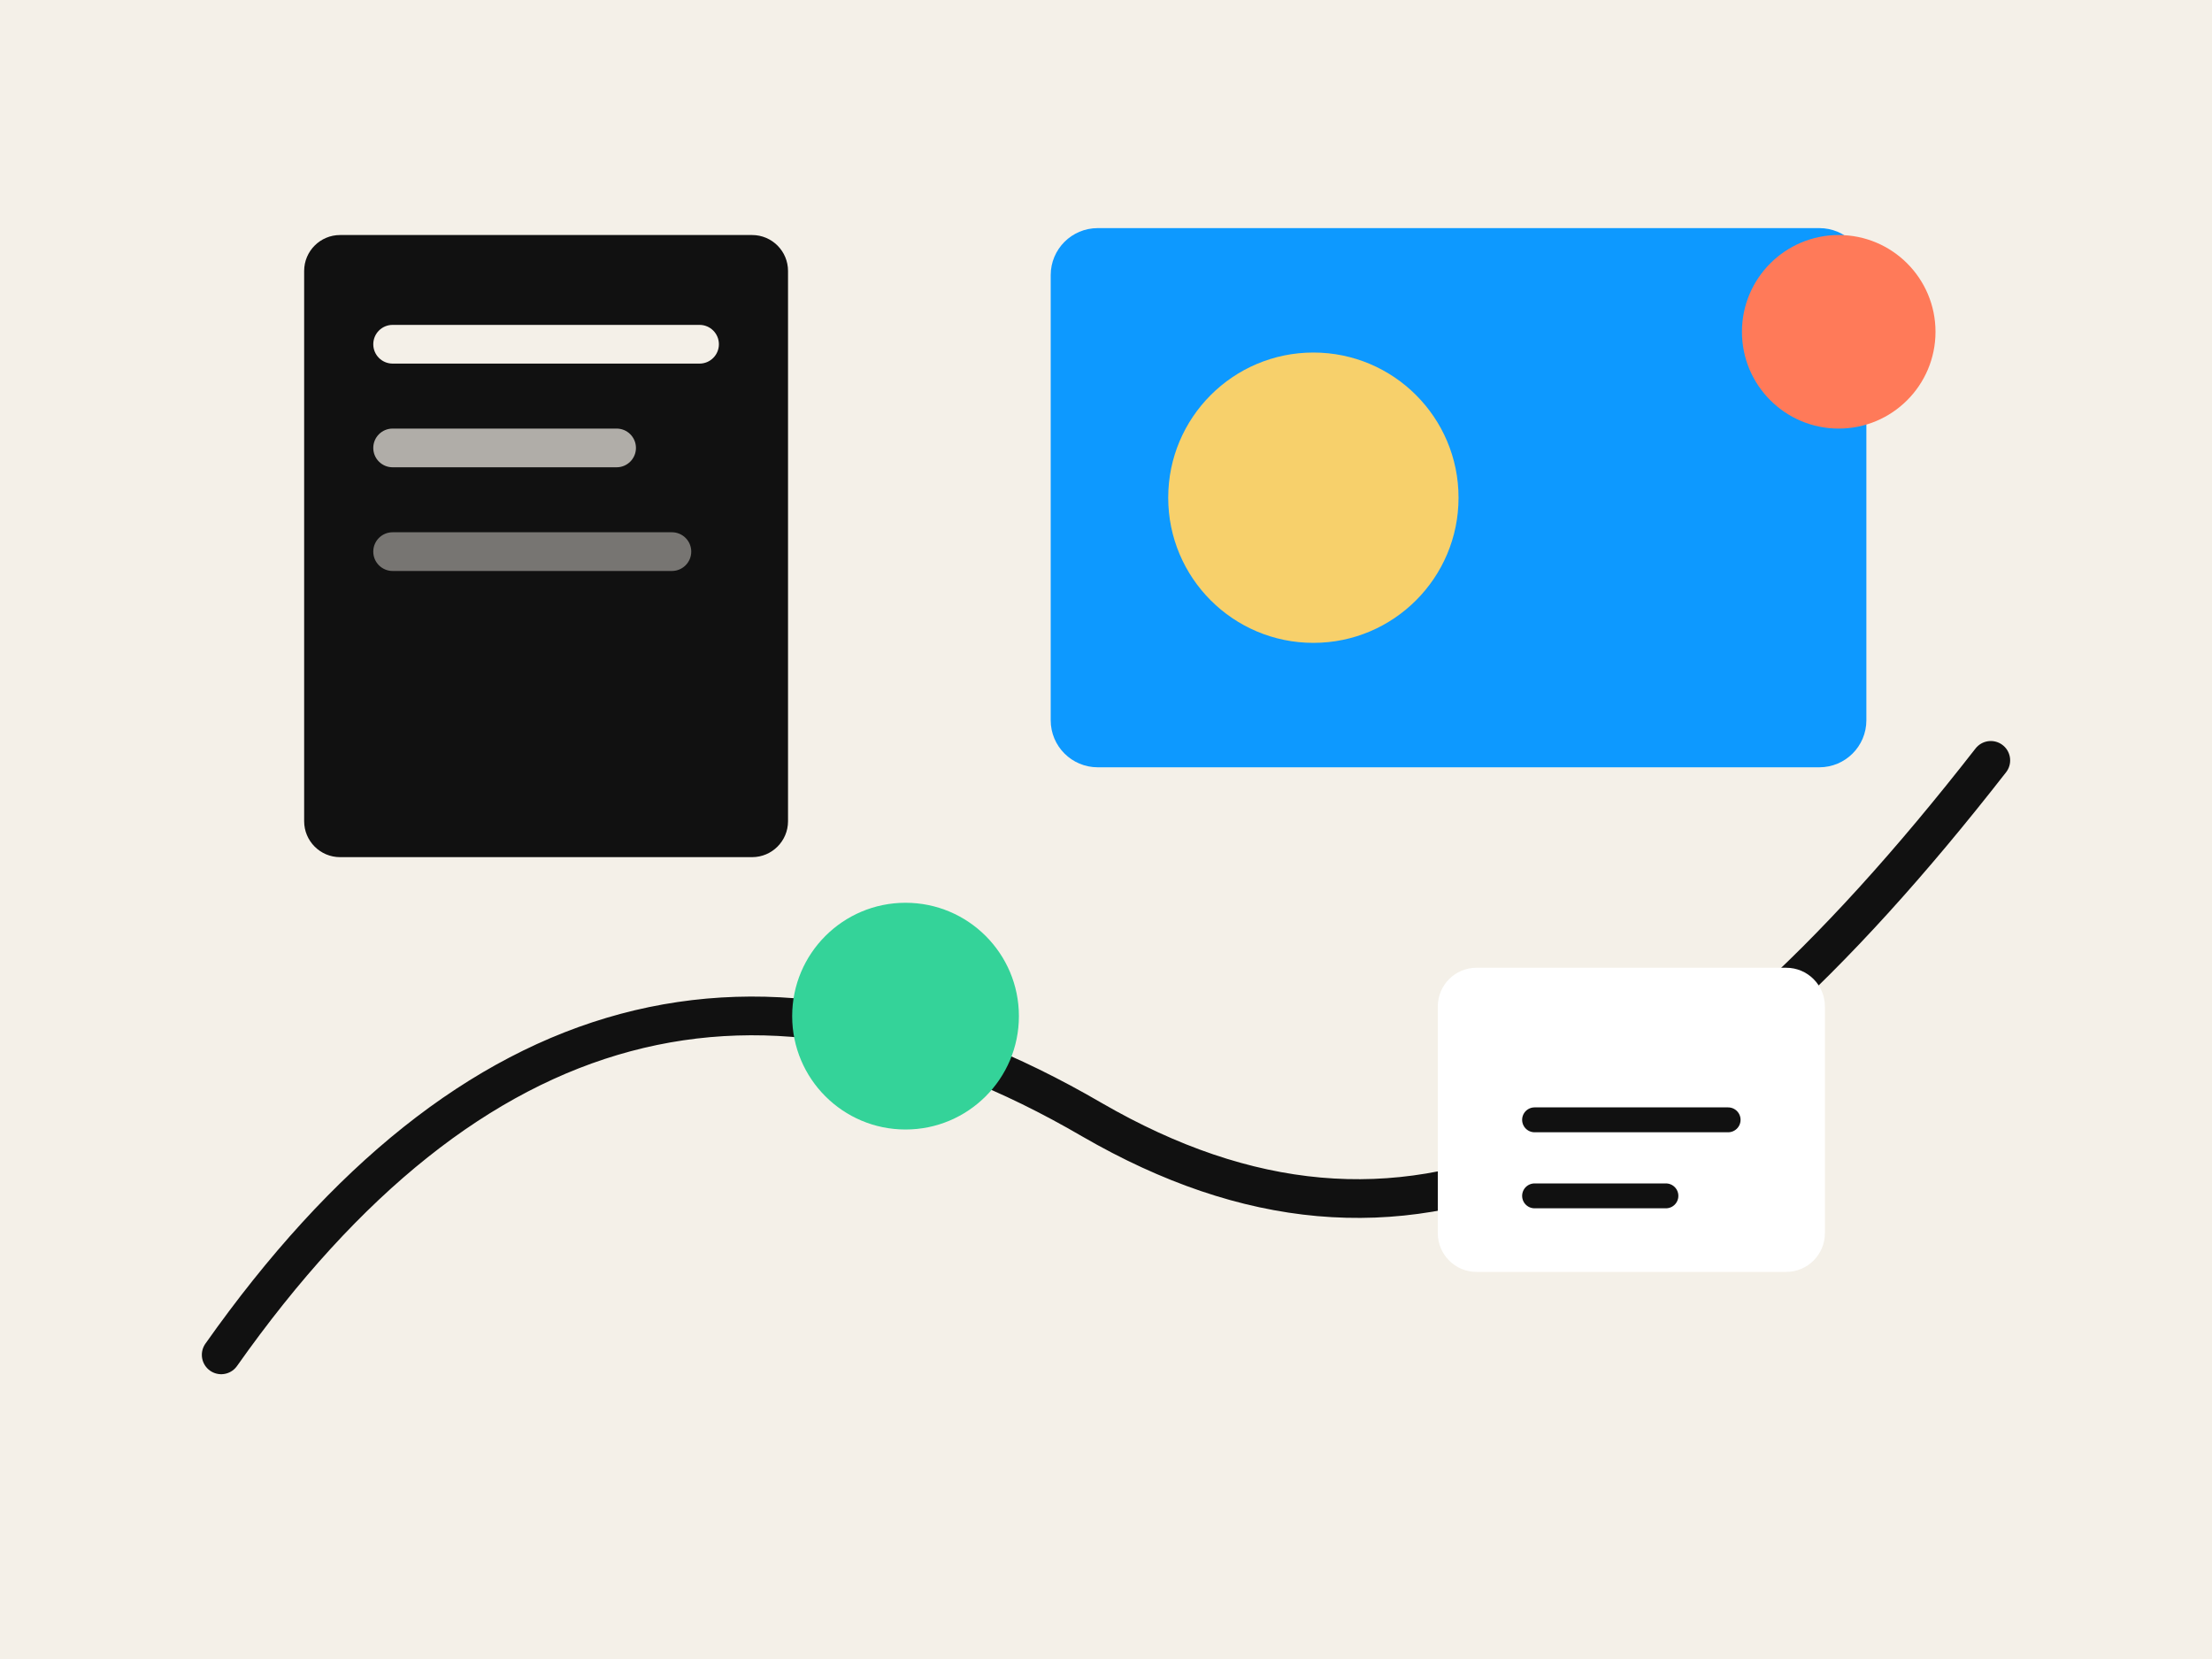
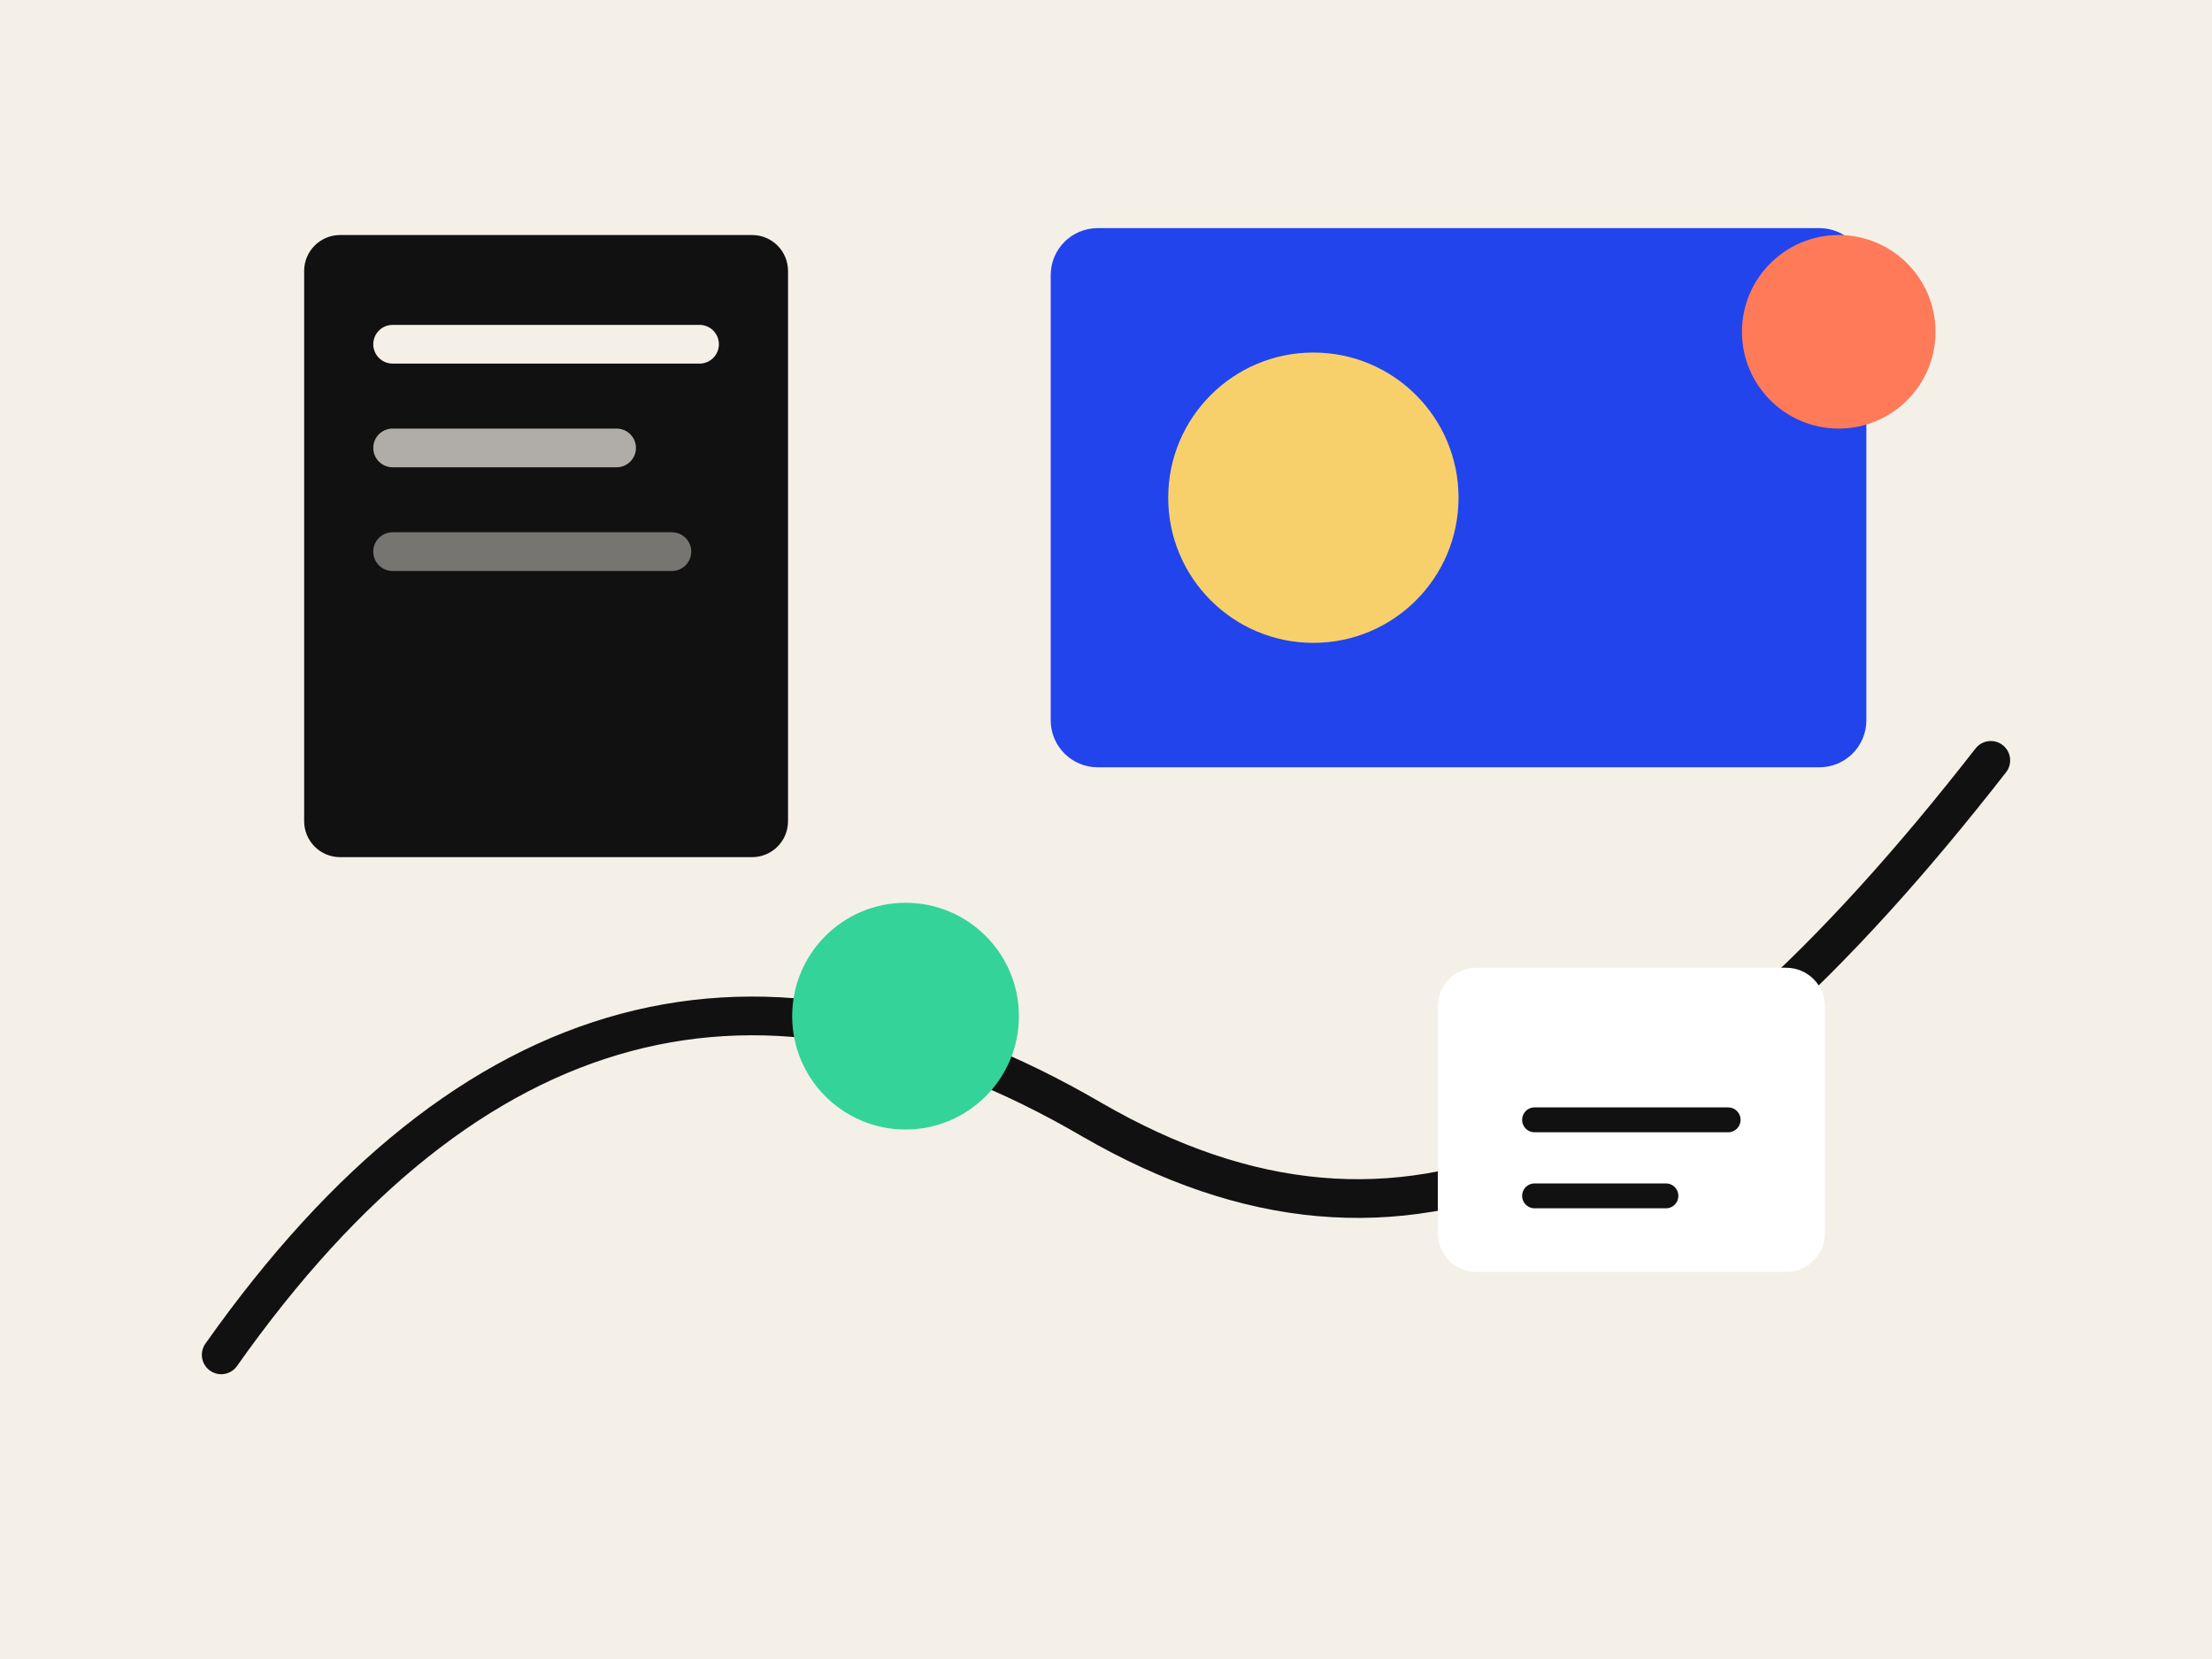
<svg xmlns="http://www.w3.org/2000/svg" width="1600" height="1200" viewBox="0 0 1600 1200" fill="none">
  <rect width="1600" height="1200" fill="#F4F0E8" />
  <path d="M160 980C340 725 550 670 790 810C1015 940 1210 845 1440 550" stroke="#111111" stroke-width="28" stroke-linecap="round" />
  <rect x="220" y="170" width="350" height="450" rx="26" fill="#111111" />
  <rect x="270" y="235" width="250" height="28" rx="14" fill="#F4F0E8" />
  <rect x="270" y="310" width="190" height="28" rx="14" fill="#F4F0E8" opacity=".7" />
  <rect x="270" y="385" width="230" height="28" rx="14" fill="#F4F0E8" opacity=".45" />
-   <rect x="760" y="165" width="590" height="390" rx="34" fill="#0D99FF" />
+   <rect x="760" y="165" width="590" height="390" rx="34" fill="#2244ec" />
  <circle cx="950" cy="360" r="105" fill="#F7D06B" />
  <rect x="1040" y="700" width="280" height="220" rx="28" fill="#FFFFFF" />
  <path d="M1110 810H1250M1110 865H1205" stroke="#111111" stroke-width="18" stroke-linecap="round" />
  <circle cx="1330" cy="240" r="70" fill="#FF7A59" />
  <circle cx="655" cy="735" r="82" fill="#34D399" />
</svg>
